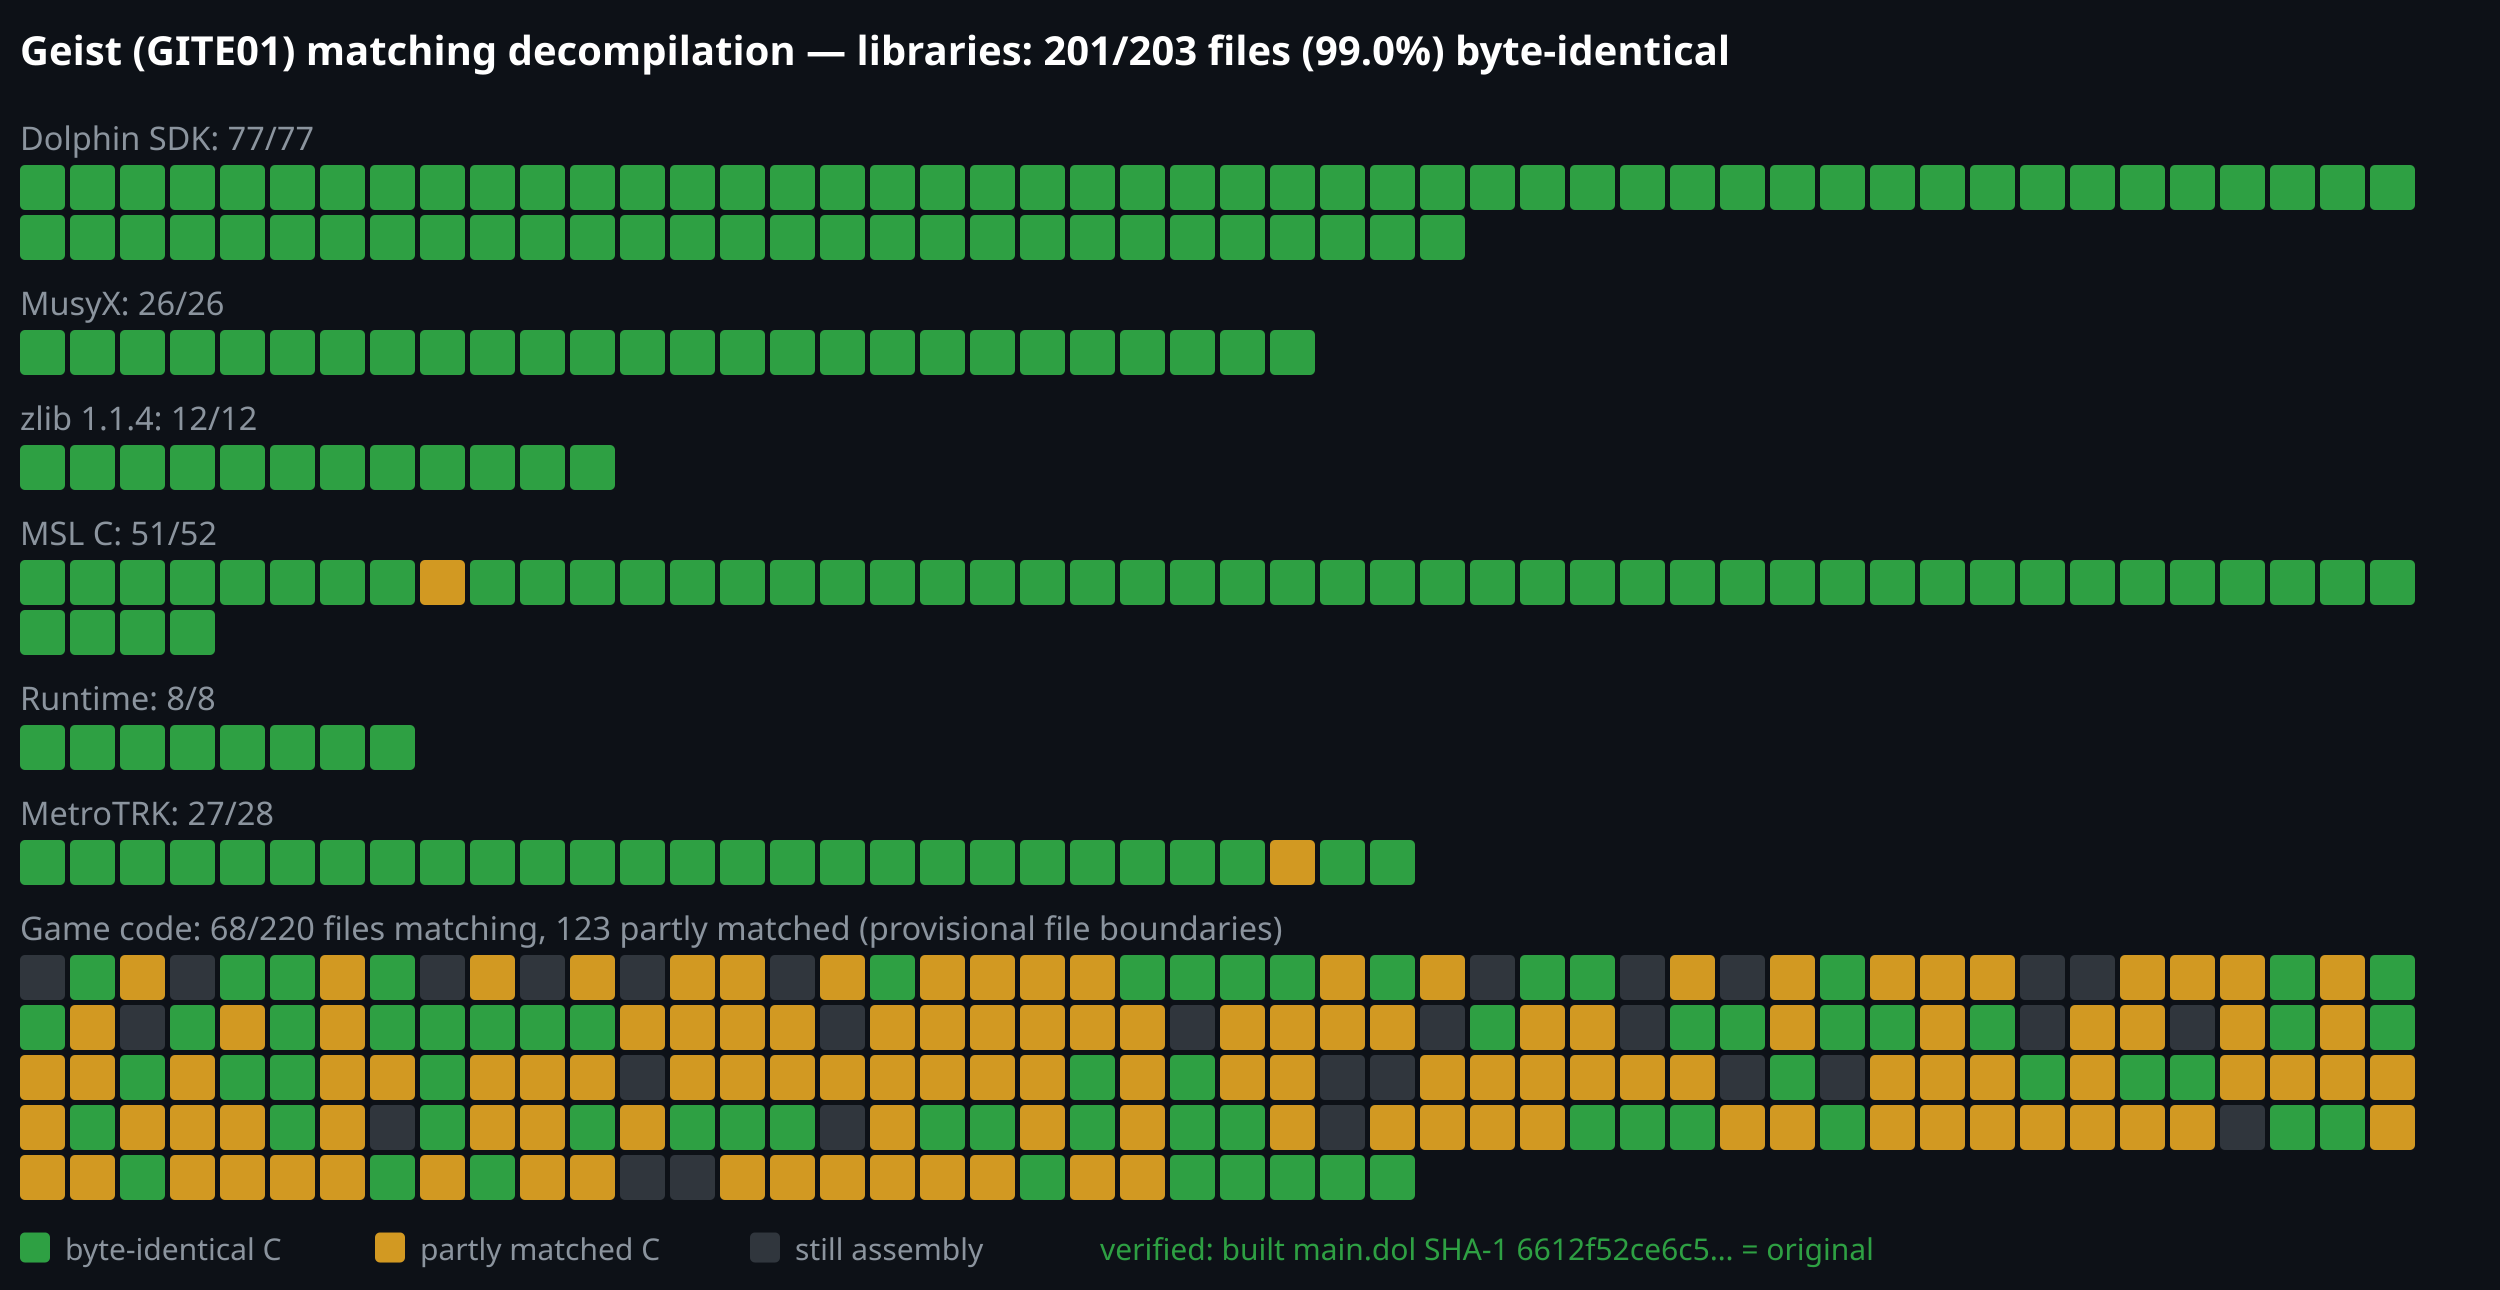
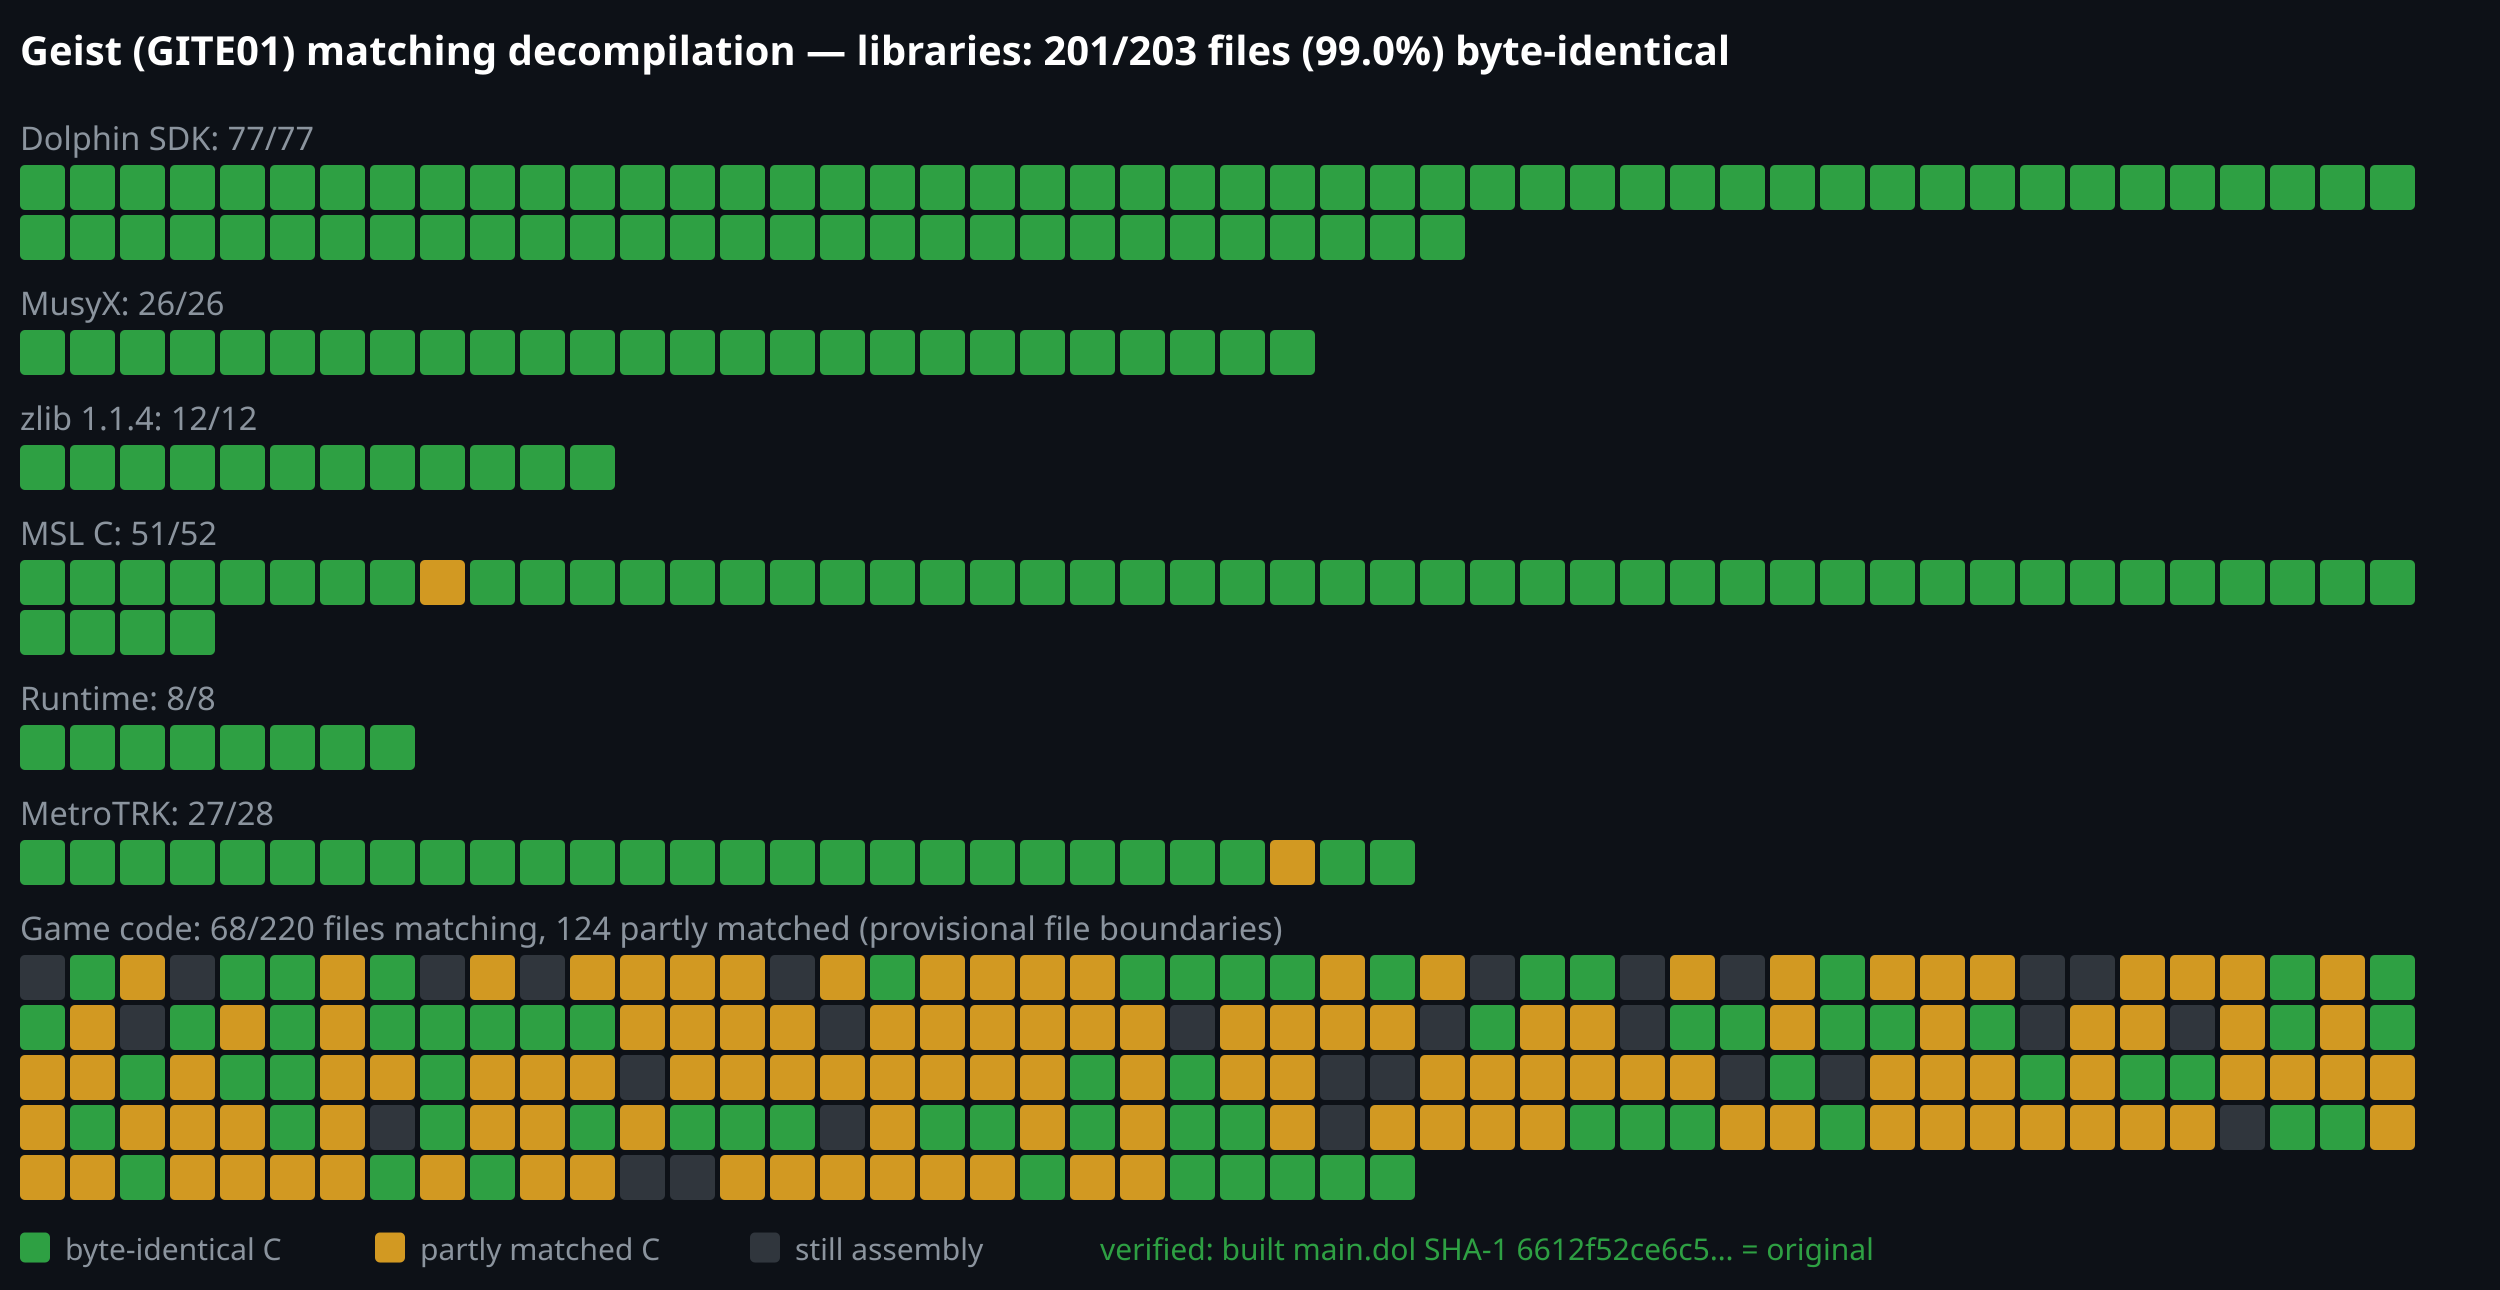
<svg xmlns="http://www.w3.org/2000/svg" viewBox="0 0 1000 516" width="1000" height="516">
  <rect width="1000" height="516" fill="#0d1117" />
  <text x="8" y="26" font-family="sans-serif" font-size="16" font-weight="bold" fill="#ffffff">Geist (GITE01) matching decompilation — libraries: 201/203 files (99.0%) byte-identical</text>
  <text x="8" y="60" font-family="sans-serif" font-size="13" font-weight="normal" fill="#8b949e">Dolphin SDK: 77/77</text>
  <rect x="8" y="66" width="18" height="18" rx="2" fill="#2ea043" />
  <rect x="28" y="66" width="18" height="18" rx="2" fill="#2ea043" />
  <rect x="48" y="66" width="18" height="18" rx="2" fill="#2ea043" />
  <rect x="68" y="66" width="18" height="18" rx="2" fill="#2ea043" />
  <rect x="88" y="66" width="18" height="18" rx="2" fill="#2ea043" />
  <rect x="108" y="66" width="18" height="18" rx="2" fill="#2ea043" />
  <rect x="128" y="66" width="18" height="18" rx="2" fill="#2ea043" />
  <rect x="148" y="66" width="18" height="18" rx="2" fill="#2ea043" />
  <rect x="168" y="66" width="18" height="18" rx="2" fill="#2ea043" />
  <rect x="188" y="66" width="18" height="18" rx="2" fill="#2ea043" />
  <rect x="208" y="66" width="18" height="18" rx="2" fill="#2ea043" />
  <rect x="228" y="66" width="18" height="18" rx="2" fill="#2ea043" />
  <rect x="248" y="66" width="18" height="18" rx="2" fill="#2ea043" />
  <rect x="268" y="66" width="18" height="18" rx="2" fill="#2ea043" />
  <rect x="288" y="66" width="18" height="18" rx="2" fill="#2ea043" />
  <rect x="308" y="66" width="18" height="18" rx="2" fill="#2ea043" />
  <rect x="328" y="66" width="18" height="18" rx="2" fill="#2ea043" />
  <rect x="348" y="66" width="18" height="18" rx="2" fill="#2ea043" />
  <rect x="368" y="66" width="18" height="18" rx="2" fill="#2ea043" />
  <rect x="388" y="66" width="18" height="18" rx="2" fill="#2ea043" />
  <rect x="408" y="66" width="18" height="18" rx="2" fill="#2ea043" />
  <rect x="428" y="66" width="18" height="18" rx="2" fill="#2ea043" />
  <rect x="448" y="66" width="18" height="18" rx="2" fill="#2ea043" />
  <rect x="468" y="66" width="18" height="18" rx="2" fill="#2ea043" />
  <rect x="488" y="66" width="18" height="18" rx="2" fill="#2ea043" />
  <rect x="508" y="66" width="18" height="18" rx="2" fill="#2ea043" />
  <rect x="528" y="66" width="18" height="18" rx="2" fill="#2ea043" />
  <rect x="548" y="66" width="18" height="18" rx="2" fill="#2ea043" />
  <rect x="568" y="66" width="18" height="18" rx="2" fill="#2ea043" />
  <rect x="588" y="66" width="18" height="18" rx="2" fill="#2ea043" />
  <rect x="608" y="66" width="18" height="18" rx="2" fill="#2ea043" />
  <rect x="628" y="66" width="18" height="18" rx="2" fill="#2ea043" />
  <rect x="648" y="66" width="18" height="18" rx="2" fill="#2ea043" />
  <rect x="668" y="66" width="18" height="18" rx="2" fill="#2ea043" />
  <rect x="688" y="66" width="18" height="18" rx="2" fill="#2ea043" />
  <rect x="708" y="66" width="18" height="18" rx="2" fill="#2ea043" />
  <rect x="728" y="66" width="18" height="18" rx="2" fill="#2ea043" />
  <rect x="748" y="66" width="18" height="18" rx="2" fill="#2ea043" />
  <rect x="768" y="66" width="18" height="18" rx="2" fill="#2ea043" />
  <rect x="788" y="66" width="18" height="18" rx="2" fill="#2ea043" />
  <rect x="808" y="66" width="18" height="18" rx="2" fill="#2ea043" />
  <rect x="828" y="66" width="18" height="18" rx="2" fill="#2ea043" />
  <rect x="848" y="66" width="18" height="18" rx="2" fill="#2ea043" />
  <rect x="868" y="66" width="18" height="18" rx="2" fill="#2ea043" />
  <rect x="888" y="66" width="18" height="18" rx="2" fill="#2ea043" />
  <rect x="908" y="66" width="18" height="18" rx="2" fill="#2ea043" />
  <rect x="928" y="66" width="18" height="18" rx="2" fill="#2ea043" />
  <rect x="948" y="66" width="18" height="18" rx="2" fill="#2ea043" />
  <rect x="8" y="86" width="18" height="18" rx="2" fill="#2ea043" />
  <rect x="28" y="86" width="18" height="18" rx="2" fill="#2ea043" />
  <rect x="48" y="86" width="18" height="18" rx="2" fill="#2ea043" />
  <rect x="68" y="86" width="18" height="18" rx="2" fill="#2ea043" />
  <rect x="88" y="86" width="18" height="18" rx="2" fill="#2ea043" />
  <rect x="108" y="86" width="18" height="18" rx="2" fill="#2ea043" />
  <rect x="128" y="86" width="18" height="18" rx="2" fill="#2ea043" />
  <rect x="148" y="86" width="18" height="18" rx="2" fill="#2ea043" />
  <rect x="168" y="86" width="18" height="18" rx="2" fill="#2ea043" />
  <rect x="188" y="86" width="18" height="18" rx="2" fill="#2ea043" />
  <rect x="208" y="86" width="18" height="18" rx="2" fill="#2ea043" />
  <rect x="228" y="86" width="18" height="18" rx="2" fill="#2ea043" />
  <rect x="248" y="86" width="18" height="18" rx="2" fill="#2ea043" />
  <rect x="268" y="86" width="18" height="18" rx="2" fill="#2ea043" />
  <rect x="288" y="86" width="18" height="18" rx="2" fill="#2ea043" />
  <rect x="308" y="86" width="18" height="18" rx="2" fill="#2ea043" />
  <rect x="328" y="86" width="18" height="18" rx="2" fill="#2ea043" />
  <rect x="348" y="86" width="18" height="18" rx="2" fill="#2ea043" />
  <rect x="368" y="86" width="18" height="18" rx="2" fill="#2ea043" />
  <rect x="388" y="86" width="18" height="18" rx="2" fill="#2ea043" />
  <rect x="408" y="86" width="18" height="18" rx="2" fill="#2ea043" />
  <rect x="428" y="86" width="18" height="18" rx="2" fill="#2ea043" />
  <rect x="448" y="86" width="18" height="18" rx="2" fill="#2ea043" />
  <rect x="468" y="86" width="18" height="18" rx="2" fill="#2ea043" />
  <rect x="488" y="86" width="18" height="18" rx="2" fill="#2ea043" />
  <rect x="508" y="86" width="18" height="18" rx="2" fill="#2ea043" />
  <rect x="528" y="86" width="18" height="18" rx="2" fill="#2ea043" />
  <rect x="548" y="86" width="18" height="18" rx="2" fill="#2ea043" />
  <rect x="568" y="86" width="18" height="18" rx="2" fill="#2ea043" />
  <text x="8" y="126" font-family="sans-serif" font-size="13" font-weight="normal" fill="#8b949e">MusyX: 26/26</text>
  <rect x="8" y="132" width="18" height="18" rx="2" fill="#2ea043" />
  <rect x="28" y="132" width="18" height="18" rx="2" fill="#2ea043" />
  <rect x="48" y="132" width="18" height="18" rx="2" fill="#2ea043" />
  <rect x="68" y="132" width="18" height="18" rx="2" fill="#2ea043" />
  <rect x="88" y="132" width="18" height="18" rx="2" fill="#2ea043" />
  <rect x="108" y="132" width="18" height="18" rx="2" fill="#2ea043" />
  <rect x="128" y="132" width="18" height="18" rx="2" fill="#2ea043" />
  <rect x="148" y="132" width="18" height="18" rx="2" fill="#2ea043" />
  <rect x="168" y="132" width="18" height="18" rx="2" fill="#2ea043" />
  <rect x="188" y="132" width="18" height="18" rx="2" fill="#2ea043" />
  <rect x="208" y="132" width="18" height="18" rx="2" fill="#2ea043" />
  <rect x="228" y="132" width="18" height="18" rx="2" fill="#2ea043" />
  <rect x="248" y="132" width="18" height="18" rx="2" fill="#2ea043" />
  <rect x="268" y="132" width="18" height="18" rx="2" fill="#2ea043" />
  <rect x="288" y="132" width="18" height="18" rx="2" fill="#2ea043" />
  <rect x="308" y="132" width="18" height="18" rx="2" fill="#2ea043" />
  <rect x="328" y="132" width="18" height="18" rx="2" fill="#2ea043" />
  <rect x="348" y="132" width="18" height="18" rx="2" fill="#2ea043" />
  <rect x="368" y="132" width="18" height="18" rx="2" fill="#2ea043" />
  <rect x="388" y="132" width="18" height="18" rx="2" fill="#2ea043" />
  <rect x="408" y="132" width="18" height="18" rx="2" fill="#2ea043" />
  <rect x="428" y="132" width="18" height="18" rx="2" fill="#2ea043" />
  <rect x="448" y="132" width="18" height="18" rx="2" fill="#2ea043" />
  <rect x="468" y="132" width="18" height="18" rx="2" fill="#2ea043" />
  <rect x="488" y="132" width="18" height="18" rx="2" fill="#2ea043" />
  <rect x="508" y="132" width="18" height="18" rx="2" fill="#2ea043" />
  <text x="8" y="172" font-family="sans-serif" font-size="13" font-weight="normal" fill="#8b949e">zlib 1.1.4: 12/12</text>
  <rect x="8" y="178" width="18" height="18" rx="2" fill="#2ea043" />
  <rect x="28" y="178" width="18" height="18" rx="2" fill="#2ea043" />
  <rect x="48" y="178" width="18" height="18" rx="2" fill="#2ea043" />
  <rect x="68" y="178" width="18" height="18" rx="2" fill="#2ea043" />
  <rect x="88" y="178" width="18" height="18" rx="2" fill="#2ea043" />
  <rect x="108" y="178" width="18" height="18" rx="2" fill="#2ea043" />
  <rect x="128" y="178" width="18" height="18" rx="2" fill="#2ea043" />
  <rect x="148" y="178" width="18" height="18" rx="2" fill="#2ea043" />
  <rect x="168" y="178" width="18" height="18" rx="2" fill="#2ea043" />
  <rect x="188" y="178" width="18" height="18" rx="2" fill="#2ea043" />
  <rect x="208" y="178" width="18" height="18" rx="2" fill="#2ea043" />
  <rect x="228" y="178" width="18" height="18" rx="2" fill="#2ea043" />
  <text x="8" y="218" font-family="sans-serif" font-size="13" font-weight="normal" fill="#8b949e">MSL C: 51/52</text>
  <rect x="8" y="224" width="18" height="18" rx="2" fill="#2ea043" />
  <rect x="28" y="224" width="18" height="18" rx="2" fill="#2ea043" />
  <rect x="48" y="224" width="18" height="18" rx="2" fill="#2ea043" />
  <rect x="68" y="224" width="18" height="18" rx="2" fill="#2ea043" />
  <rect x="88" y="224" width="18" height="18" rx="2" fill="#2ea043" />
  <rect x="108" y="224" width="18" height="18" rx="2" fill="#2ea043" />
  <rect x="128" y="224" width="18" height="18" rx="2" fill="#2ea043" />
  <rect x="148" y="224" width="18" height="18" rx="2" fill="#2ea043" />
  <rect x="168" y="224" width="18" height="18" rx="2" fill="#d29922" />
  <rect x="188" y="224" width="18" height="18" rx="2" fill="#2ea043" />
  <rect x="208" y="224" width="18" height="18" rx="2" fill="#2ea043" />
  <rect x="228" y="224" width="18" height="18" rx="2" fill="#2ea043" />
  <rect x="248" y="224" width="18" height="18" rx="2" fill="#2ea043" />
  <rect x="268" y="224" width="18" height="18" rx="2" fill="#2ea043" />
  <rect x="288" y="224" width="18" height="18" rx="2" fill="#2ea043" />
  <rect x="308" y="224" width="18" height="18" rx="2" fill="#2ea043" />
  <rect x="328" y="224" width="18" height="18" rx="2" fill="#2ea043" />
  <rect x="348" y="224" width="18" height="18" rx="2" fill="#2ea043" />
  <rect x="368" y="224" width="18" height="18" rx="2" fill="#2ea043" />
  <rect x="388" y="224" width="18" height="18" rx="2" fill="#2ea043" />
  <rect x="408" y="224" width="18" height="18" rx="2" fill="#2ea043" />
  <rect x="428" y="224" width="18" height="18" rx="2" fill="#2ea043" />
  <rect x="448" y="224" width="18" height="18" rx="2" fill="#2ea043" />
  <rect x="468" y="224" width="18" height="18" rx="2" fill="#2ea043" />
  <rect x="488" y="224" width="18" height="18" rx="2" fill="#2ea043" />
  <rect x="508" y="224" width="18" height="18" rx="2" fill="#2ea043" />
  <rect x="528" y="224" width="18" height="18" rx="2" fill="#2ea043" />
  <rect x="548" y="224" width="18" height="18" rx="2" fill="#2ea043" />
  <rect x="568" y="224" width="18" height="18" rx="2" fill="#2ea043" />
  <rect x="588" y="224" width="18" height="18" rx="2" fill="#2ea043" />
  <rect x="608" y="224" width="18" height="18" rx="2" fill="#2ea043" />
  <rect x="628" y="224" width="18" height="18" rx="2" fill="#2ea043" />
  <rect x="648" y="224" width="18" height="18" rx="2" fill="#2ea043" />
  <rect x="668" y="224" width="18" height="18" rx="2" fill="#2ea043" />
  <rect x="688" y="224" width="18" height="18" rx="2" fill="#2ea043" />
  <rect x="708" y="224" width="18" height="18" rx="2" fill="#2ea043" />
  <rect x="728" y="224" width="18" height="18" rx="2" fill="#2ea043" />
  <rect x="748" y="224" width="18" height="18" rx="2" fill="#2ea043" />
  <rect x="768" y="224" width="18" height="18" rx="2" fill="#2ea043" />
  <rect x="788" y="224" width="18" height="18" rx="2" fill="#2ea043" />
  <rect x="808" y="224" width="18" height="18" rx="2" fill="#2ea043" />
  <rect x="828" y="224" width="18" height="18" rx="2" fill="#2ea043" />
  <rect x="848" y="224" width="18" height="18" rx="2" fill="#2ea043" />
  <rect x="868" y="224" width="18" height="18" rx="2" fill="#2ea043" />
  <rect x="888" y="224" width="18" height="18" rx="2" fill="#2ea043" />
  <rect x="908" y="224" width="18" height="18" rx="2" fill="#2ea043" />
  <rect x="928" y="224" width="18" height="18" rx="2" fill="#2ea043" />
  <rect x="948" y="224" width="18" height="18" rx="2" fill="#2ea043" />
  <rect x="8" y="244" width="18" height="18" rx="2" fill="#2ea043" />
  <rect x="28" y="244" width="18" height="18" rx="2" fill="#2ea043" />
  <rect x="48" y="244" width="18" height="18" rx="2" fill="#2ea043" />
  <rect x="68" y="244" width="18" height="18" rx="2" fill="#2ea043" />
  <text x="8" y="284" font-family="sans-serif" font-size="13" font-weight="normal" fill="#8b949e">Runtime: 8/8</text>
  <rect x="8" y="290" width="18" height="18" rx="2" fill="#2ea043" />
  <rect x="28" y="290" width="18" height="18" rx="2" fill="#2ea043" />
  <rect x="48" y="290" width="18" height="18" rx="2" fill="#2ea043" />
  <rect x="68" y="290" width="18" height="18" rx="2" fill="#2ea043" />
  <rect x="88" y="290" width="18" height="18" rx="2" fill="#2ea043" />
  <rect x="108" y="290" width="18" height="18" rx="2" fill="#2ea043" />
  <rect x="128" y="290" width="18" height="18" rx="2" fill="#2ea043" />
  <rect x="148" y="290" width="18" height="18" rx="2" fill="#2ea043" />
  <text x="8" y="330" font-family="sans-serif" font-size="13" font-weight="normal" fill="#8b949e">MetroTRK: 27/28</text>
  <rect x="8" y="336" width="18" height="18" rx="2" fill="#2ea043" />
  <rect x="28" y="336" width="18" height="18" rx="2" fill="#2ea043" />
  <rect x="48" y="336" width="18" height="18" rx="2" fill="#2ea043" />
  <rect x="68" y="336" width="18" height="18" rx="2" fill="#2ea043" />
  <rect x="88" y="336" width="18" height="18" rx="2" fill="#2ea043" />
  <rect x="108" y="336" width="18" height="18" rx="2" fill="#2ea043" />
  <rect x="128" y="336" width="18" height="18" rx="2" fill="#2ea043" />
  <rect x="148" y="336" width="18" height="18" rx="2" fill="#2ea043" />
  <rect x="168" y="336" width="18" height="18" rx="2" fill="#2ea043" />
  <rect x="188" y="336" width="18" height="18" rx="2" fill="#2ea043" />
  <rect x="208" y="336" width="18" height="18" rx="2" fill="#2ea043" />
  <rect x="228" y="336" width="18" height="18" rx="2" fill="#2ea043" />
  <rect x="248" y="336" width="18" height="18" rx="2" fill="#2ea043" />
  <rect x="268" y="336" width="18" height="18" rx="2" fill="#2ea043" />
  <rect x="288" y="336" width="18" height="18" rx="2" fill="#2ea043" />
  <rect x="308" y="336" width="18" height="18" rx="2" fill="#2ea043" />
  <rect x="328" y="336" width="18" height="18" rx="2" fill="#2ea043" />
  <rect x="348" y="336" width="18" height="18" rx="2" fill="#2ea043" />
  <rect x="368" y="336" width="18" height="18" rx="2" fill="#2ea043" />
  <rect x="388" y="336" width="18" height="18" rx="2" fill="#2ea043" />
  <rect x="408" y="336" width="18" height="18" rx="2" fill="#2ea043" />
  <rect x="428" y="336" width="18" height="18" rx="2" fill="#2ea043" />
  <rect x="448" y="336" width="18" height="18" rx="2" fill="#2ea043" />
  <rect x="468" y="336" width="18" height="18" rx="2" fill="#2ea043" />
  <rect x="488" y="336" width="18" height="18" rx="2" fill="#2ea043" />
  <rect x="508" y="336" width="18" height="18" rx="2" fill="#d29922" />
  <rect x="528" y="336" width="18" height="18" rx="2" fill="#2ea043" />
  <rect x="548" y="336" width="18" height="18" rx="2" fill="#2ea043" />
-   <text x="8" y="376" font-family="sans-serif" font-size="13" font-weight="normal" fill="#8b949e">Game code: 68/220 files matching, 123 partly matched (provisional file boundaries)</text>
+   <text x="8" y="376" font-family="sans-serif" font-size="13" font-weight="normal" fill="#8b949e">Game code: 68/220 files matching, 124 partly matched (provisional file boundaries)</text>
  <rect x="8" y="382" width="18" height="18" rx="2" fill="#30363d" />
  <rect x="28" y="382" width="18" height="18" rx="2" fill="#2ea043" />
  <rect x="48" y="382" width="18" height="18" rx="2" fill="#d29922" />
  <rect x="68" y="382" width="18" height="18" rx="2" fill="#30363d" />
  <rect x="88" y="382" width="18" height="18" rx="2" fill="#2ea043" />
  <rect x="108" y="382" width="18" height="18" rx="2" fill="#2ea043" />
  <rect x="128" y="382" width="18" height="18" rx="2" fill="#d29922" />
  <rect x="148" y="382" width="18" height="18" rx="2" fill="#2ea043" />
  <rect x="168" y="382" width="18" height="18" rx="2" fill="#30363d" />
  <rect x="188" y="382" width="18" height="18" rx="2" fill="#d29922" />
  <rect x="208" y="382" width="18" height="18" rx="2" fill="#30363d" />
  <rect x="228" y="382" width="18" height="18" rx="2" fill="#d29922" />
-   <rect x="248" y="382" width="18" height="18" rx="2" fill="#30363d" />
+   <rect x="248" y="382" width="18" height="18" rx="2" fill="#d29922" />
  <rect x="268" y="382" width="18" height="18" rx="2" fill="#d29922" />
  <rect x="288" y="382" width="18" height="18" rx="2" fill="#d29922" />
  <rect x="308" y="382" width="18" height="18" rx="2" fill="#30363d" />
  <rect x="328" y="382" width="18" height="18" rx="2" fill="#d29922" />
  <rect x="348" y="382" width="18" height="18" rx="2" fill="#2ea043" />
  <rect x="368" y="382" width="18" height="18" rx="2" fill="#d29922" />
  <rect x="388" y="382" width="18" height="18" rx="2" fill="#d29922" />
  <rect x="408" y="382" width="18" height="18" rx="2" fill="#d29922" />
  <rect x="428" y="382" width="18" height="18" rx="2" fill="#d29922" />
  <rect x="448" y="382" width="18" height="18" rx="2" fill="#2ea043" />
  <rect x="468" y="382" width="18" height="18" rx="2" fill="#2ea043" />
  <rect x="488" y="382" width="18" height="18" rx="2" fill="#2ea043" />
  <rect x="508" y="382" width="18" height="18" rx="2" fill="#2ea043" />
  <rect x="528" y="382" width="18" height="18" rx="2" fill="#d29922" />
  <rect x="548" y="382" width="18" height="18" rx="2" fill="#2ea043" />
  <rect x="568" y="382" width="18" height="18" rx="2" fill="#d29922" />
  <rect x="588" y="382" width="18" height="18" rx="2" fill="#30363d" />
  <rect x="608" y="382" width="18" height="18" rx="2" fill="#2ea043" />
  <rect x="628" y="382" width="18" height="18" rx="2" fill="#2ea043" />
  <rect x="648" y="382" width="18" height="18" rx="2" fill="#30363d" />
  <rect x="668" y="382" width="18" height="18" rx="2" fill="#d29922" />
  <rect x="688" y="382" width="18" height="18" rx="2" fill="#30363d" />
  <rect x="708" y="382" width="18" height="18" rx="2" fill="#d29922" />
  <rect x="728" y="382" width="18" height="18" rx="2" fill="#2ea043" />
  <rect x="748" y="382" width="18" height="18" rx="2" fill="#d29922" />
  <rect x="768" y="382" width="18" height="18" rx="2" fill="#d29922" />
  <rect x="788" y="382" width="18" height="18" rx="2" fill="#d29922" />
  <rect x="808" y="382" width="18" height="18" rx="2" fill="#30363d" />
  <rect x="828" y="382" width="18" height="18" rx="2" fill="#30363d" />
  <rect x="848" y="382" width="18" height="18" rx="2" fill="#d29922" />
  <rect x="868" y="382" width="18" height="18" rx="2" fill="#d29922" />
  <rect x="888" y="382" width="18" height="18" rx="2" fill="#d29922" />
  <rect x="908" y="382" width="18" height="18" rx="2" fill="#2ea043" />
  <rect x="928" y="382" width="18" height="18" rx="2" fill="#d29922" />
  <rect x="948" y="382" width="18" height="18" rx="2" fill="#2ea043" />
  <rect x="8" y="402" width="18" height="18" rx="2" fill="#2ea043" />
  <rect x="28" y="402" width="18" height="18" rx="2" fill="#d29922" />
  <rect x="48" y="402" width="18" height="18" rx="2" fill="#30363d" />
  <rect x="68" y="402" width="18" height="18" rx="2" fill="#2ea043" />
  <rect x="88" y="402" width="18" height="18" rx="2" fill="#d29922" />
  <rect x="108" y="402" width="18" height="18" rx="2" fill="#2ea043" />
  <rect x="128" y="402" width="18" height="18" rx="2" fill="#d29922" />
  <rect x="148" y="402" width="18" height="18" rx="2" fill="#2ea043" />
  <rect x="168" y="402" width="18" height="18" rx="2" fill="#2ea043" />
  <rect x="188" y="402" width="18" height="18" rx="2" fill="#2ea043" />
  <rect x="208" y="402" width="18" height="18" rx="2" fill="#2ea043" />
  <rect x="228" y="402" width="18" height="18" rx="2" fill="#2ea043" />
  <rect x="248" y="402" width="18" height="18" rx="2" fill="#d29922" />
  <rect x="268" y="402" width="18" height="18" rx="2" fill="#d29922" />
  <rect x="288" y="402" width="18" height="18" rx="2" fill="#d29922" />
  <rect x="308" y="402" width="18" height="18" rx="2" fill="#d29922" />
  <rect x="328" y="402" width="18" height="18" rx="2" fill="#30363d" />
  <rect x="348" y="402" width="18" height="18" rx="2" fill="#d29922" />
  <rect x="368" y="402" width="18" height="18" rx="2" fill="#d29922" />
  <rect x="388" y="402" width="18" height="18" rx="2" fill="#d29922" />
  <rect x="408" y="402" width="18" height="18" rx="2" fill="#d29922" />
  <rect x="428" y="402" width="18" height="18" rx="2" fill="#d29922" />
  <rect x="448" y="402" width="18" height="18" rx="2" fill="#d29922" />
  <rect x="468" y="402" width="18" height="18" rx="2" fill="#30363d" />
  <rect x="488" y="402" width="18" height="18" rx="2" fill="#d29922" />
  <rect x="508" y="402" width="18" height="18" rx="2" fill="#d29922" />
  <rect x="528" y="402" width="18" height="18" rx="2" fill="#d29922" />
  <rect x="548" y="402" width="18" height="18" rx="2" fill="#d29922" />
  <rect x="568" y="402" width="18" height="18" rx="2" fill="#30363d" />
  <rect x="588" y="402" width="18" height="18" rx="2" fill="#2ea043" />
  <rect x="608" y="402" width="18" height="18" rx="2" fill="#d29922" />
  <rect x="628" y="402" width="18" height="18" rx="2" fill="#d29922" />
  <rect x="648" y="402" width="18" height="18" rx="2" fill="#30363d" />
  <rect x="668" y="402" width="18" height="18" rx="2" fill="#2ea043" />
  <rect x="688" y="402" width="18" height="18" rx="2" fill="#2ea043" />
  <rect x="708" y="402" width="18" height="18" rx="2" fill="#d29922" />
  <rect x="728" y="402" width="18" height="18" rx="2" fill="#2ea043" />
  <rect x="748" y="402" width="18" height="18" rx="2" fill="#2ea043" />
  <rect x="768" y="402" width="18" height="18" rx="2" fill="#d29922" />
  <rect x="788" y="402" width="18" height="18" rx="2" fill="#2ea043" />
  <rect x="808" y="402" width="18" height="18" rx="2" fill="#30363d" />
  <rect x="828" y="402" width="18" height="18" rx="2" fill="#d29922" />
  <rect x="848" y="402" width="18" height="18" rx="2" fill="#d29922" />
  <rect x="868" y="402" width="18" height="18" rx="2" fill="#30363d" />
  <rect x="888" y="402" width="18" height="18" rx="2" fill="#d29922" />
  <rect x="908" y="402" width="18" height="18" rx="2" fill="#2ea043" />
  <rect x="928" y="402" width="18" height="18" rx="2" fill="#d29922" />
  <rect x="948" y="402" width="18" height="18" rx="2" fill="#2ea043" />
  <rect x="8" y="422" width="18" height="18" rx="2" fill="#d29922" />
  <rect x="28" y="422" width="18" height="18" rx="2" fill="#d29922" />
  <rect x="48" y="422" width="18" height="18" rx="2" fill="#2ea043" />
  <rect x="68" y="422" width="18" height="18" rx="2" fill="#d29922" />
  <rect x="88" y="422" width="18" height="18" rx="2" fill="#2ea043" />
  <rect x="108" y="422" width="18" height="18" rx="2" fill="#2ea043" />
  <rect x="128" y="422" width="18" height="18" rx="2" fill="#d29922" />
  <rect x="148" y="422" width="18" height="18" rx="2" fill="#d29922" />
  <rect x="168" y="422" width="18" height="18" rx="2" fill="#2ea043" />
  <rect x="188" y="422" width="18" height="18" rx="2" fill="#d29922" />
  <rect x="208" y="422" width="18" height="18" rx="2" fill="#d29922" />
  <rect x="228" y="422" width="18" height="18" rx="2" fill="#d29922" />
  <rect x="248" y="422" width="18" height="18" rx="2" fill="#30363d" />
  <rect x="268" y="422" width="18" height="18" rx="2" fill="#d29922" />
  <rect x="288" y="422" width="18" height="18" rx="2" fill="#d29922" />
  <rect x="308" y="422" width="18" height="18" rx="2" fill="#d29922" />
  <rect x="328" y="422" width="18" height="18" rx="2" fill="#d29922" />
  <rect x="348" y="422" width="18" height="18" rx="2" fill="#d29922" />
  <rect x="368" y="422" width="18" height="18" rx="2" fill="#d29922" />
  <rect x="388" y="422" width="18" height="18" rx="2" fill="#d29922" />
  <rect x="408" y="422" width="18" height="18" rx="2" fill="#d29922" />
  <rect x="428" y="422" width="18" height="18" rx="2" fill="#2ea043" />
  <rect x="448" y="422" width="18" height="18" rx="2" fill="#d29922" />
  <rect x="468" y="422" width="18" height="18" rx="2" fill="#2ea043" />
  <rect x="488" y="422" width="18" height="18" rx="2" fill="#d29922" />
  <rect x="508" y="422" width="18" height="18" rx="2" fill="#d29922" />
  <rect x="528" y="422" width="18" height="18" rx="2" fill="#30363d" />
  <rect x="548" y="422" width="18" height="18" rx="2" fill="#30363d" />
  <rect x="568" y="422" width="18" height="18" rx="2" fill="#d29922" />
  <rect x="588" y="422" width="18" height="18" rx="2" fill="#d29922" />
  <rect x="608" y="422" width="18" height="18" rx="2" fill="#d29922" />
  <rect x="628" y="422" width="18" height="18" rx="2" fill="#d29922" />
  <rect x="648" y="422" width="18" height="18" rx="2" fill="#d29922" />
  <rect x="668" y="422" width="18" height="18" rx="2" fill="#d29922" />
  <rect x="688" y="422" width="18" height="18" rx="2" fill="#30363d" />
  <rect x="708" y="422" width="18" height="18" rx="2" fill="#2ea043" />
  <rect x="728" y="422" width="18" height="18" rx="2" fill="#30363d" />
  <rect x="748" y="422" width="18" height="18" rx="2" fill="#d29922" />
  <rect x="768" y="422" width="18" height="18" rx="2" fill="#d29922" />
  <rect x="788" y="422" width="18" height="18" rx="2" fill="#d29922" />
  <rect x="808" y="422" width="18" height="18" rx="2" fill="#2ea043" />
  <rect x="828" y="422" width="18" height="18" rx="2" fill="#d29922" />
  <rect x="848" y="422" width="18" height="18" rx="2" fill="#2ea043" />
  <rect x="868" y="422" width="18" height="18" rx="2" fill="#2ea043" />
  <rect x="888" y="422" width="18" height="18" rx="2" fill="#d29922" />
  <rect x="908" y="422" width="18" height="18" rx="2" fill="#d29922" />
  <rect x="928" y="422" width="18" height="18" rx="2" fill="#d29922" />
  <rect x="948" y="422" width="18" height="18" rx="2" fill="#d29922" />
  <rect x="8" y="442" width="18" height="18" rx="2" fill="#d29922" />
  <rect x="28" y="442" width="18" height="18" rx="2" fill="#2ea043" />
  <rect x="48" y="442" width="18" height="18" rx="2" fill="#d29922" />
  <rect x="68" y="442" width="18" height="18" rx="2" fill="#d29922" />
  <rect x="88" y="442" width="18" height="18" rx="2" fill="#d29922" />
  <rect x="108" y="442" width="18" height="18" rx="2" fill="#2ea043" />
  <rect x="128" y="442" width="18" height="18" rx="2" fill="#d29922" />
  <rect x="148" y="442" width="18" height="18" rx="2" fill="#30363d" />
  <rect x="168" y="442" width="18" height="18" rx="2" fill="#2ea043" />
  <rect x="188" y="442" width="18" height="18" rx="2" fill="#d29922" />
  <rect x="208" y="442" width="18" height="18" rx="2" fill="#d29922" />
  <rect x="228" y="442" width="18" height="18" rx="2" fill="#2ea043" />
  <rect x="248" y="442" width="18" height="18" rx="2" fill="#d29922" />
  <rect x="268" y="442" width="18" height="18" rx="2" fill="#2ea043" />
  <rect x="288" y="442" width="18" height="18" rx="2" fill="#2ea043" />
  <rect x="308" y="442" width="18" height="18" rx="2" fill="#2ea043" />
  <rect x="328" y="442" width="18" height="18" rx="2" fill="#30363d" />
  <rect x="348" y="442" width="18" height="18" rx="2" fill="#d29922" />
  <rect x="368" y="442" width="18" height="18" rx="2" fill="#2ea043" />
  <rect x="388" y="442" width="18" height="18" rx="2" fill="#2ea043" />
  <rect x="408" y="442" width="18" height="18" rx="2" fill="#d29922" />
  <rect x="428" y="442" width="18" height="18" rx="2" fill="#2ea043" />
  <rect x="448" y="442" width="18" height="18" rx="2" fill="#d29922" />
  <rect x="468" y="442" width="18" height="18" rx="2" fill="#2ea043" />
  <rect x="488" y="442" width="18" height="18" rx="2" fill="#2ea043" />
  <rect x="508" y="442" width="18" height="18" rx="2" fill="#d29922" />
  <rect x="528" y="442" width="18" height="18" rx="2" fill="#30363d" />
  <rect x="548" y="442" width="18" height="18" rx="2" fill="#d29922" />
  <rect x="568" y="442" width="18" height="18" rx="2" fill="#d29922" />
  <rect x="588" y="442" width="18" height="18" rx="2" fill="#d29922" />
  <rect x="608" y="442" width="18" height="18" rx="2" fill="#d29922" />
  <rect x="628" y="442" width="18" height="18" rx="2" fill="#2ea043" />
  <rect x="648" y="442" width="18" height="18" rx="2" fill="#2ea043" />
  <rect x="668" y="442" width="18" height="18" rx="2" fill="#2ea043" />
  <rect x="688" y="442" width="18" height="18" rx="2" fill="#d29922" />
  <rect x="708" y="442" width="18" height="18" rx="2" fill="#d29922" />
  <rect x="728" y="442" width="18" height="18" rx="2" fill="#2ea043" />
  <rect x="748" y="442" width="18" height="18" rx="2" fill="#d29922" />
  <rect x="768" y="442" width="18" height="18" rx="2" fill="#d29922" />
  <rect x="788" y="442" width="18" height="18" rx="2" fill="#d29922" />
  <rect x="808" y="442" width="18" height="18" rx="2" fill="#d29922" />
  <rect x="828" y="442" width="18" height="18" rx="2" fill="#d29922" />
  <rect x="848" y="442" width="18" height="18" rx="2" fill="#d29922" />
  <rect x="868" y="442" width="18" height="18" rx="2" fill="#d29922" />
  <rect x="888" y="442" width="18" height="18" rx="2" fill="#30363d" />
  <rect x="908" y="442" width="18" height="18" rx="2" fill="#2ea043" />
  <rect x="928" y="442" width="18" height="18" rx="2" fill="#2ea043" />
  <rect x="948" y="442" width="18" height="18" rx="2" fill="#d29922" />
  <rect x="8" y="462" width="18" height="18" rx="2" fill="#d29922" />
  <rect x="28" y="462" width="18" height="18" rx="2" fill="#d29922" />
  <rect x="48" y="462" width="18" height="18" rx="2" fill="#2ea043" />
  <rect x="68" y="462" width="18" height="18" rx="2" fill="#d29922" />
  <rect x="88" y="462" width="18" height="18" rx="2" fill="#d29922" />
  <rect x="108" y="462" width="18" height="18" rx="2" fill="#d29922" />
  <rect x="128" y="462" width="18" height="18" rx="2" fill="#d29922" />
  <rect x="148" y="462" width="18" height="18" rx="2" fill="#2ea043" />
  <rect x="168" y="462" width="18" height="18" rx="2" fill="#d29922" />
  <rect x="188" y="462" width="18" height="18" rx="2" fill="#2ea043" />
  <rect x="208" y="462" width="18" height="18" rx="2" fill="#d29922" />
  <rect x="228" y="462" width="18" height="18" rx="2" fill="#d29922" />
  <rect x="248" y="462" width="18" height="18" rx="2" fill="#30363d" />
  <rect x="268" y="462" width="18" height="18" rx="2" fill="#30363d" />
  <rect x="288" y="462" width="18" height="18" rx="2" fill="#d29922" />
  <rect x="308" y="462" width="18" height="18" rx="2" fill="#d29922" />
  <rect x="328" y="462" width="18" height="18" rx="2" fill="#d29922" />
  <rect x="348" y="462" width="18" height="18" rx="2" fill="#d29922" />
  <rect x="368" y="462" width="18" height="18" rx="2" fill="#d29922" />
  <rect x="388" y="462" width="18" height="18" rx="2" fill="#d29922" />
  <rect x="408" y="462" width="18" height="18" rx="2" fill="#2ea043" />
  <rect x="428" y="462" width="18" height="18" rx="2" fill="#d29922" />
  <rect x="448" y="462" width="18" height="18" rx="2" fill="#d29922" />
  <rect x="468" y="462" width="18" height="18" rx="2" fill="#2ea043" />
  <rect x="488" y="462" width="18" height="18" rx="2" fill="#2ea043" />
  <rect x="508" y="462" width="18" height="18" rx="2" fill="#2ea043" />
  <rect x="528" y="462" width="18" height="18" rx="2" fill="#2ea043" />
  <rect x="548" y="462" width="18" height="18" rx="2" fill="#2ea043" />
  <rect x="8" y="493" width="12" height="12" rx="2" fill="#2ea043" />
  <text x="26" y="504" font-family="sans-serif" font-size="12" font-weight="normal" fill="#8b949e">byte-identical C</text>
  <rect x="150" y="493" width="12" height="12" rx="2" fill="#d29922" />
  <text x="168" y="504" font-family="sans-serif" font-size="12" font-weight="normal" fill="#8b949e">partly matched C</text>
  <rect x="300" y="493" width="12" height="12" rx="2" fill="#30363d" />
  <text x="318" y="504" font-family="sans-serif" font-size="12" font-weight="normal" fill="#8b949e">still assembly</text>
  <text x="440" y="504" font-family="sans-serif" font-size="12" font-weight="normal" fill="#2ea043">verified: built main.dol SHA-1 6612f52ce6c5… = original</text>
</svg>
